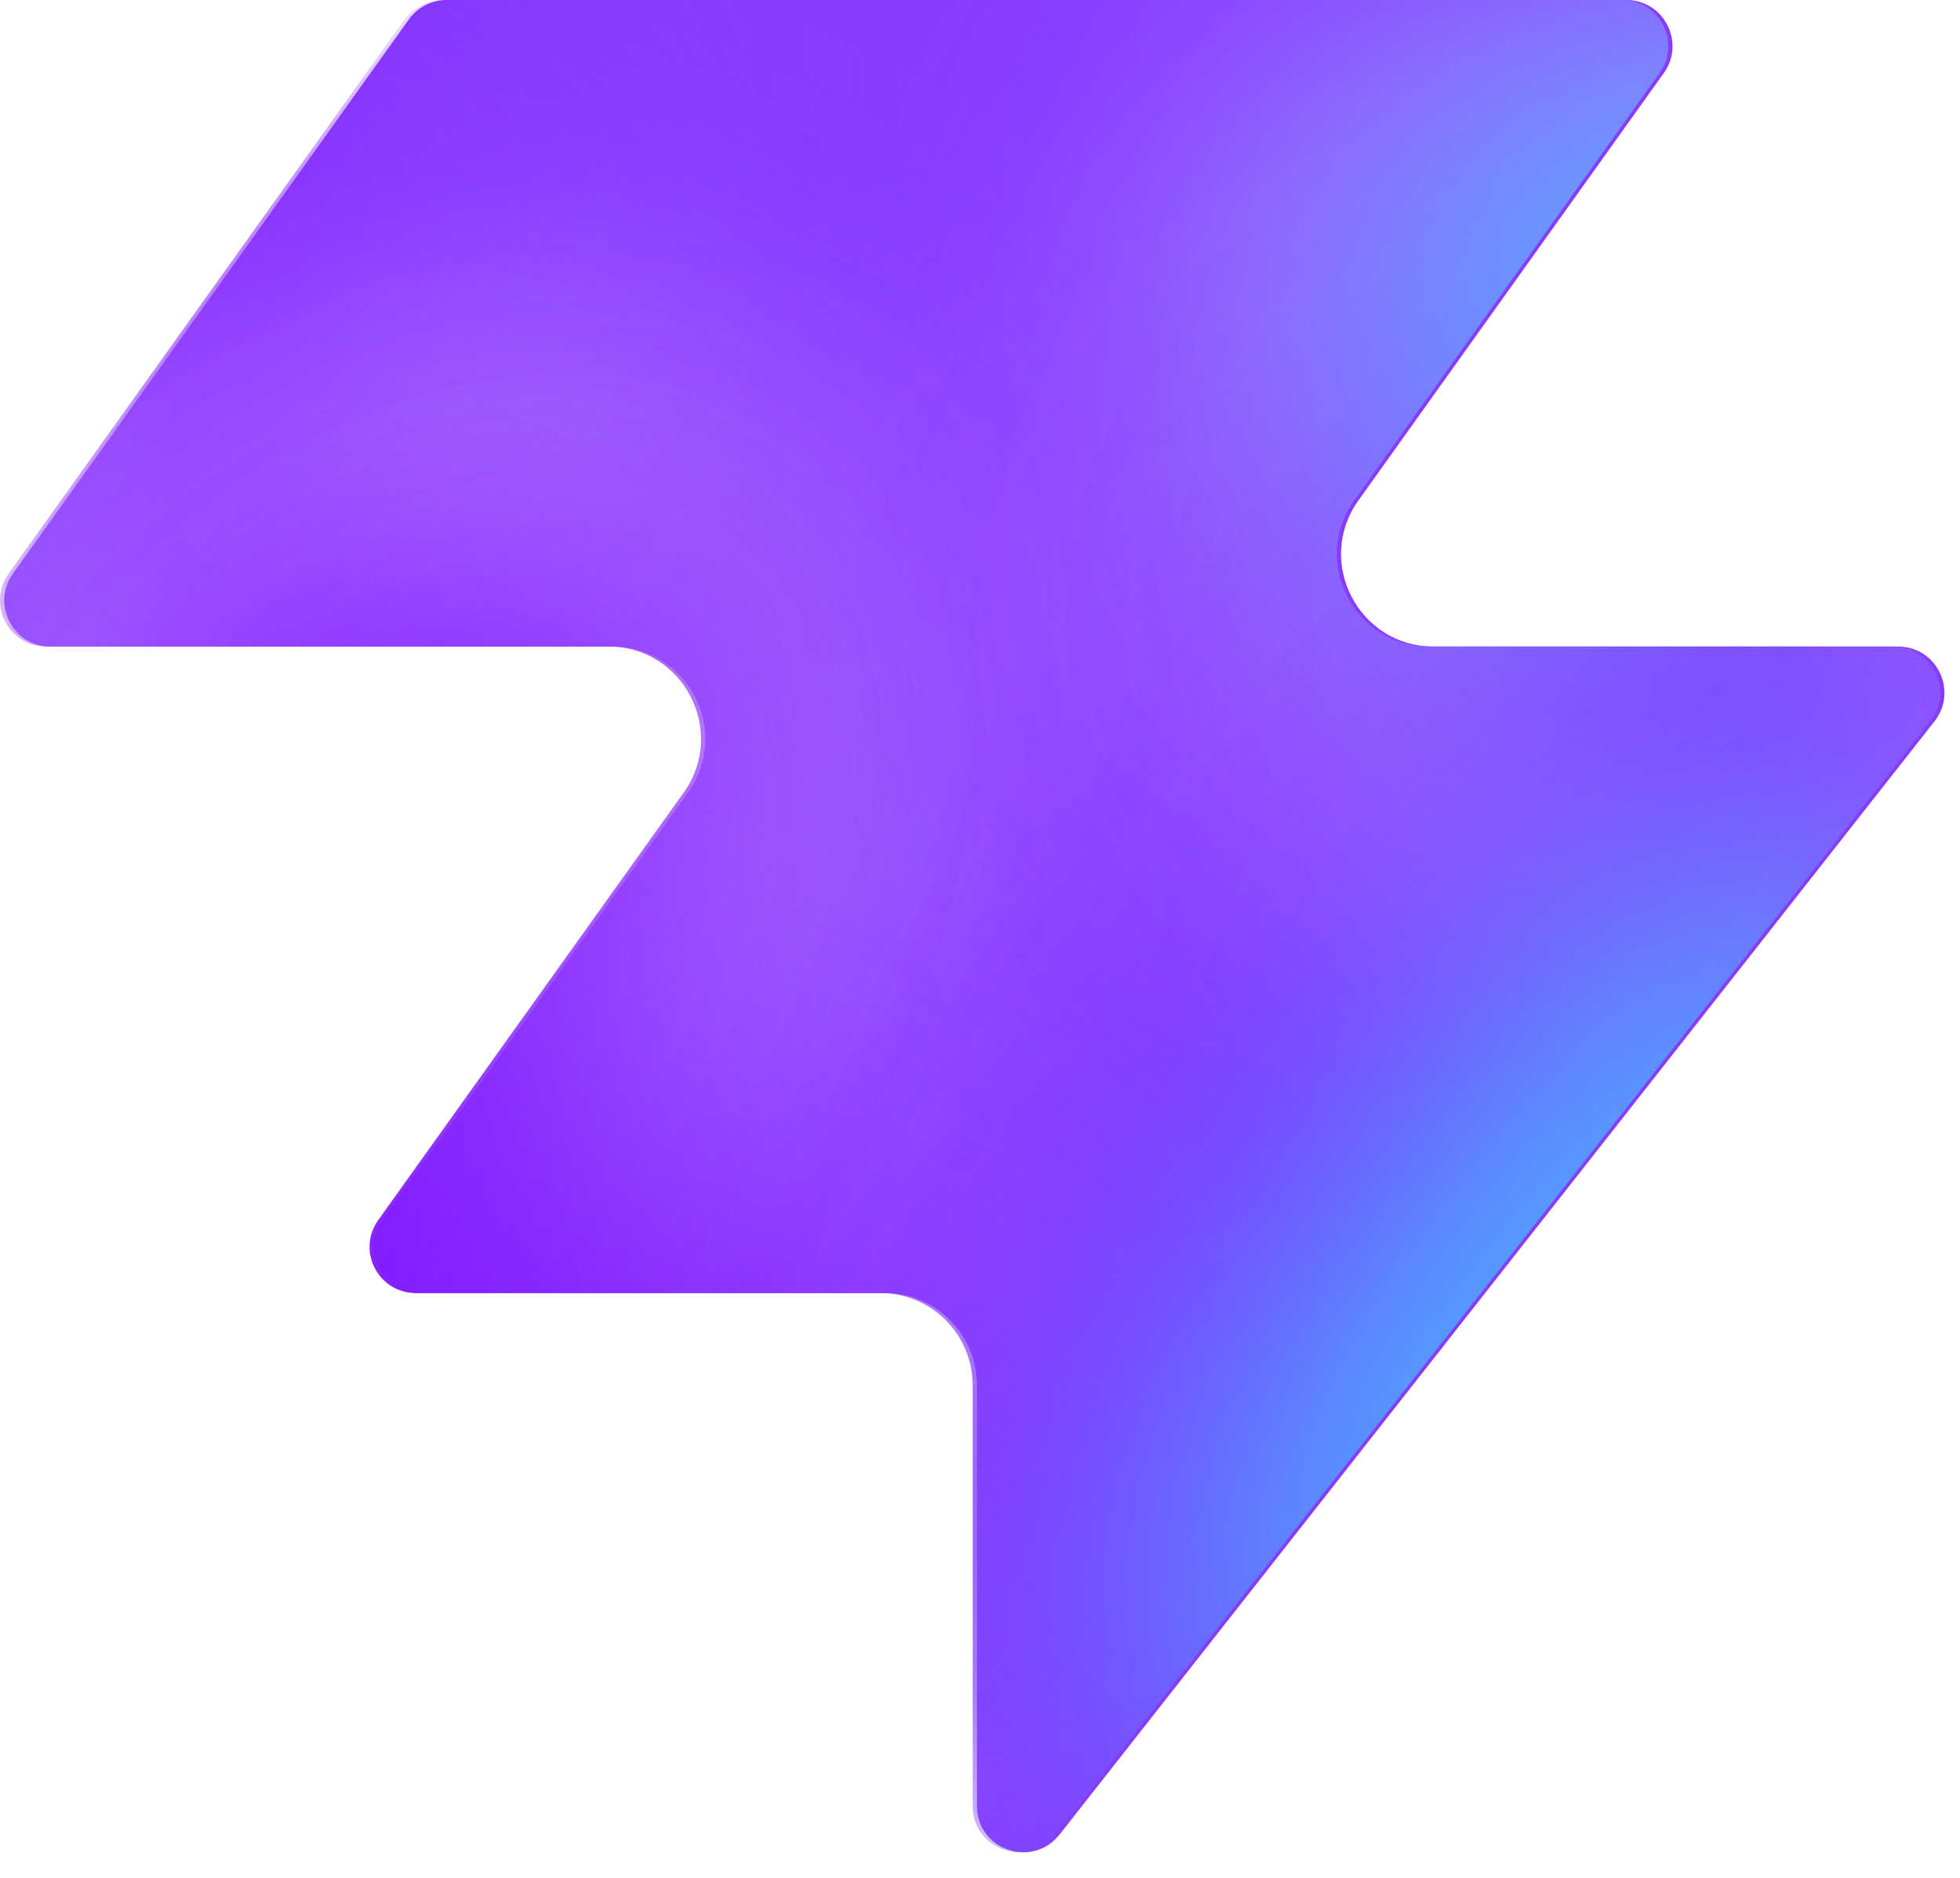
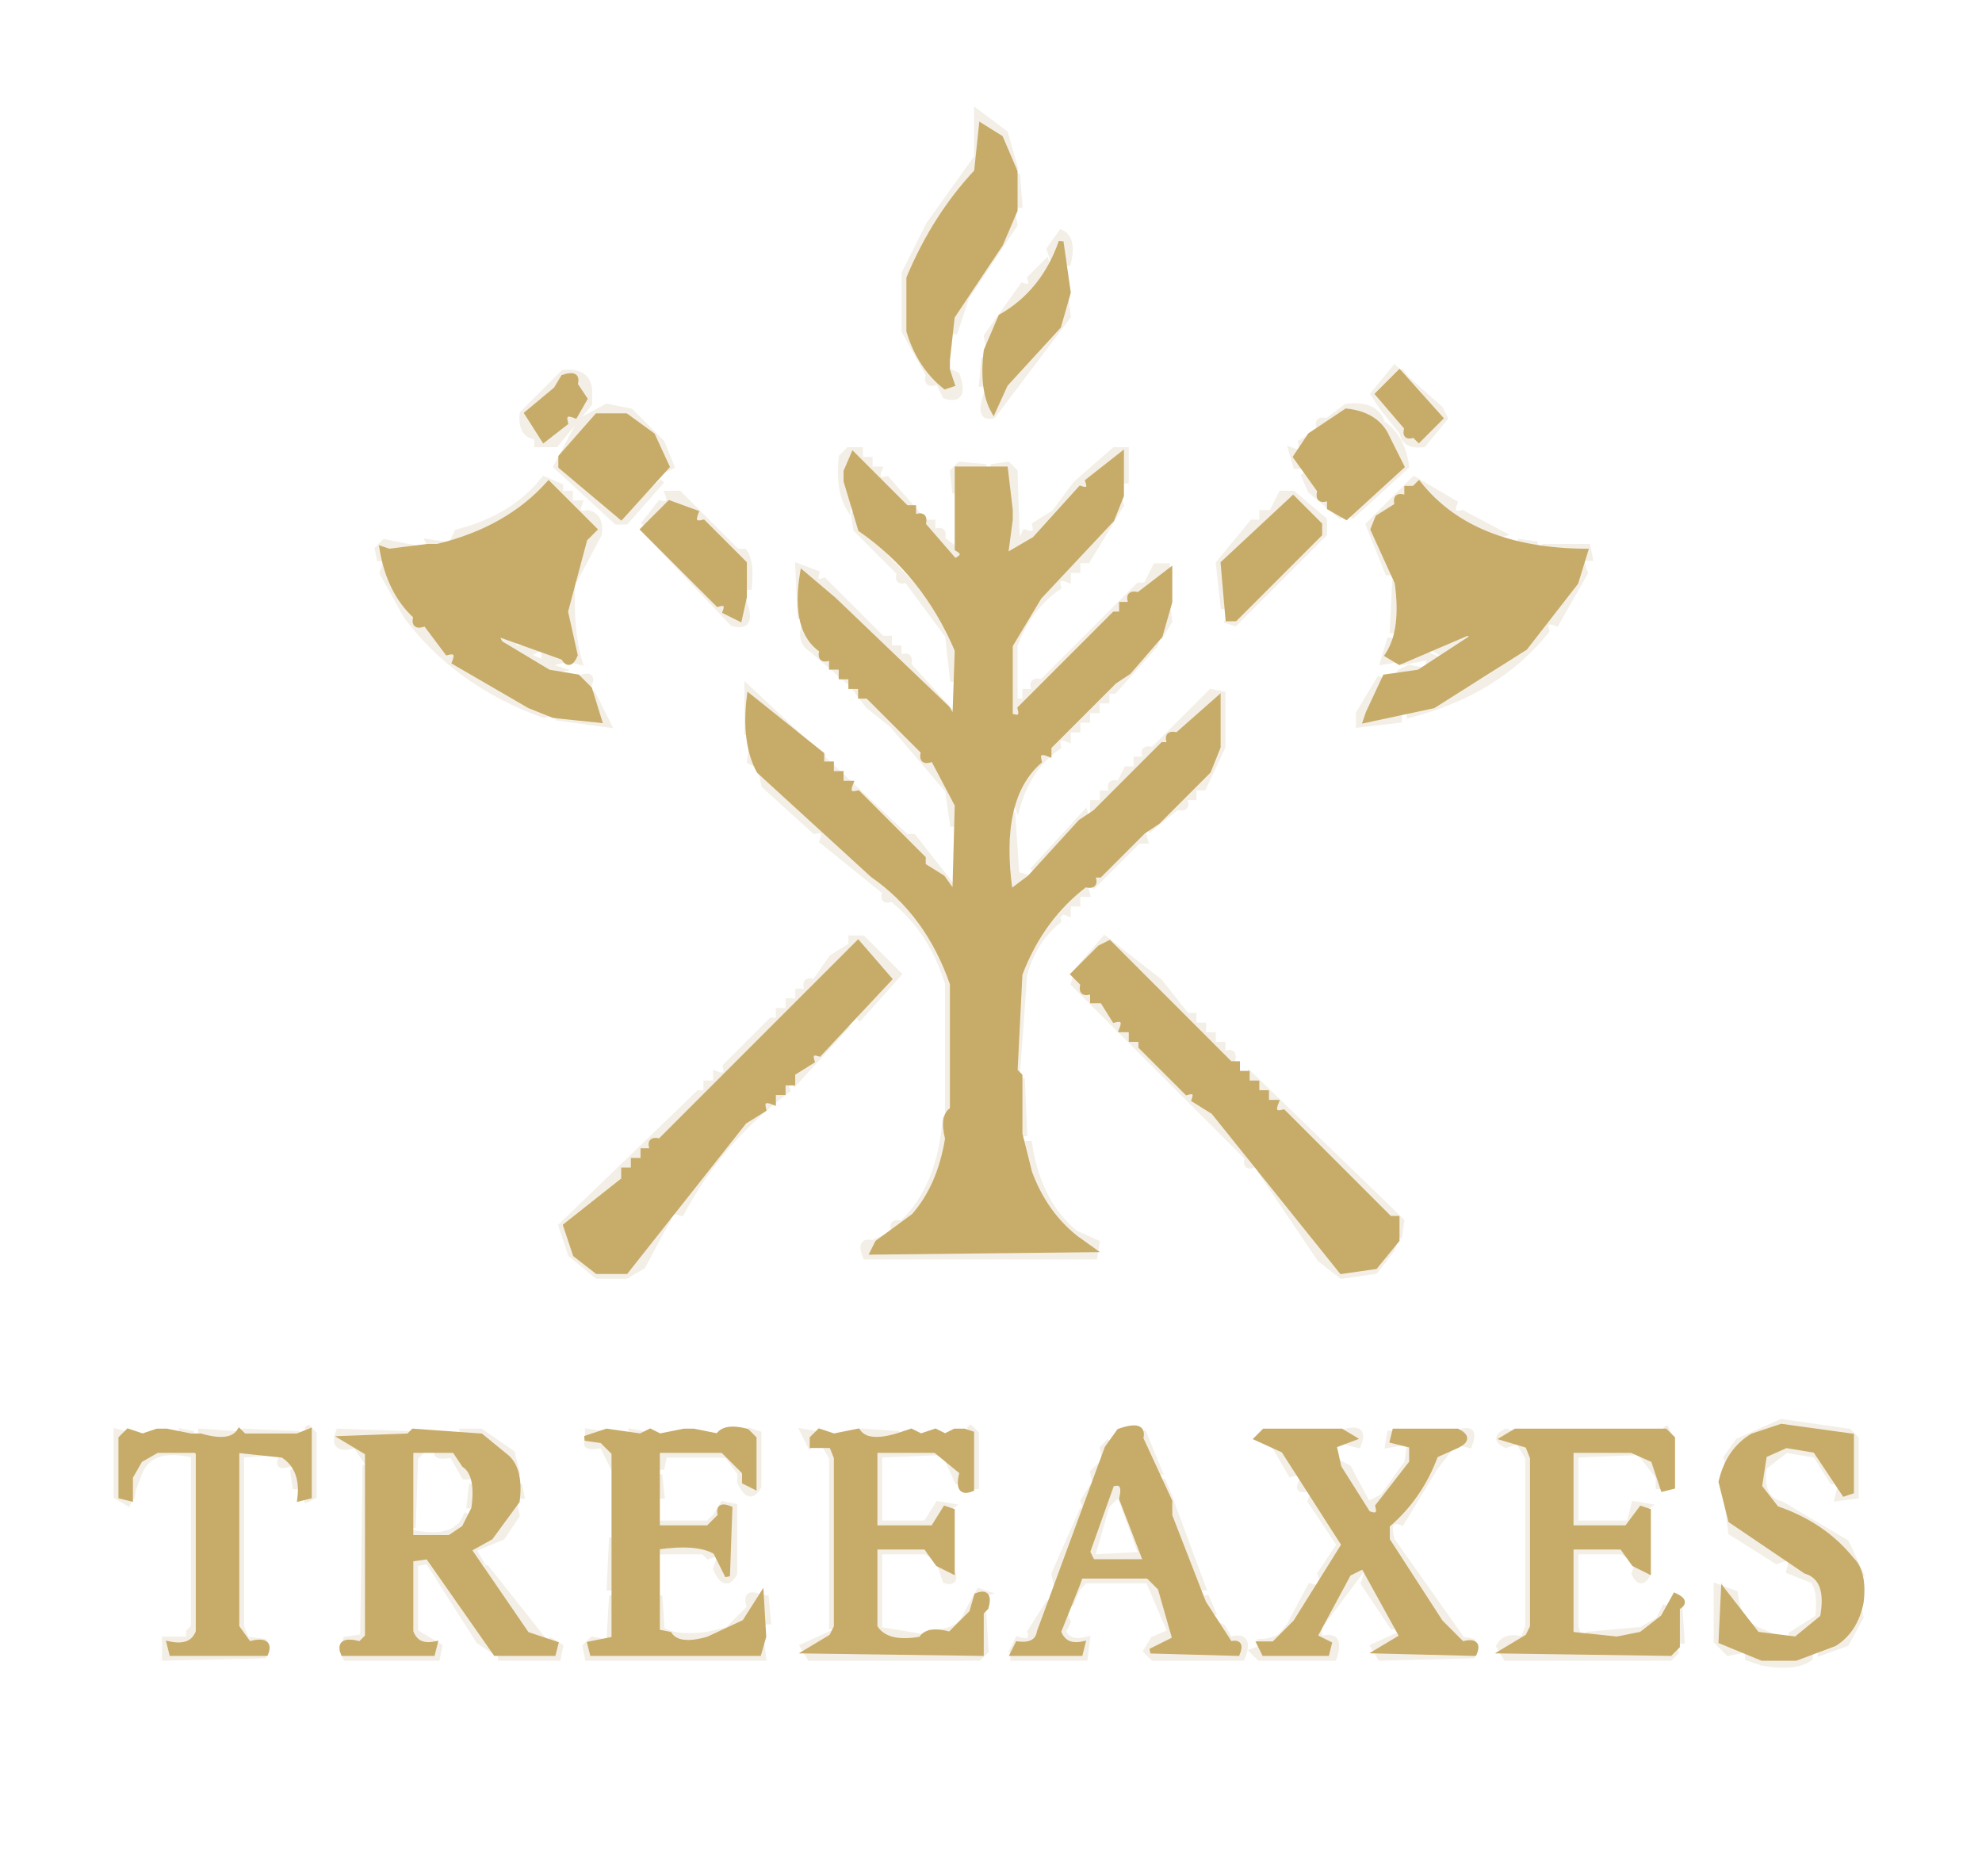
- <svg xmlns="http://www.w3.org/2000/svg" width="48" height="46" fill="none" viewBox="0 0 48 46">
-   <path fill="#863bff" d="M25.946 44.938c-.664.845-2.021.375-2.021-.698V33.937a2.26 2.26 0 0 0-2.262-2.262H10.287c-.92 0-1.456-1.04-.92-1.788l7.48-10.471c1.07-1.497 0-3.578-1.842-3.578H1.237c-.92 0-1.456-1.04-.92-1.788L10.013.474c.214-.297.556-.474.92-.474h28.894c.92 0 1.456 1.04.92 1.788l-7.48 10.471c-1.07 1.498 0 3.579 1.842 3.579h11.377c.943 0 1.473 1.088.89 1.83L25.947 44.94z" style="fill:#863bff;fill:color(display-p3 .525 .23 1);fill-opacity:1" />
-   <mask id="a" width="48" height="46" x="0" y="0" maskUnits="userSpaceOnUse" style="mask-type:alpha">
-     <path fill="#000" d="M25.842 44.938c-.664.844-2.021.375-2.021-.698V33.937a2.26 2.26 0 0 0-2.262-2.262H10.183c-.92 0-1.456-1.04-.92-1.788l7.48-10.471c1.07-1.498 0-3.579-1.842-3.579H1.133c-.92 0-1.456-1.04-.92-1.787L9.91.473c.214-.297.556-.474.92-.474h28.894c.92 0 1.456 1.04.92 1.788l-7.48 10.471c-1.07 1.498 0 3.578 1.842 3.578h11.377c.943 0 1.473 1.088.89 1.832L25.843 44.94z" style="fill:#000;fill-opacity:1" />
-   </mask>
-   <g mask="url(#a)">
-     <g filter="url(#b)">
-       <ellipse cx="5.508" cy="14.704" fill="#ede6ff" rx="5.508" ry="14.704" style="fill:#ede6ff;fill:color(display-p3 .927 .903 1);fill-opacity:1" transform="matrix(.00324 1 1 -.00324 -4.47 31.516)" />
-     </g>
-     <g filter="url(#c)">
-       <ellipse cx="10.399" cy="29.851" fill="#ede6ff" rx="10.399" ry="29.851" style="fill:#ede6ff;fill:color(display-p3 .927 .903 1);fill-opacity:1" transform="matrix(.00324 1 1 -.00324 -39.328 7.883)" />
-     </g>
-     <g filter="url(#d)">
-       <ellipse cx="5.508" cy="30.487" fill="#7e14ff" rx="5.508" ry="30.487" style="fill:#7e14ff;fill:color(display-p3 .492 .077 1);fill-opacity:1" transform="rotate(89.814 -25.913 -14.639)scale(1 -1)" />
-     </g>
-     <g filter="url(#e)">
-       <ellipse cx="5.508" cy="30.599" fill="#7e14ff" rx="5.508" ry="30.599" style="fill:#7e14ff;fill:color(display-p3 .492 .077 1);fill-opacity:1" transform="rotate(89.814 -32.644 -3.334)scale(1 -1)" />
-     </g>
-     <g filter="url(#f)">
-       <ellipse cx="5.508" cy="30.599" fill="#7e14ff" rx="5.508" ry="30.599" style="fill:#7e14ff;fill:color(display-p3 .492 .077 1);fill-opacity:1" transform="matrix(.00324 1 1 -.00324 -34.34 30.47)" />
-     </g>
-     <g filter="url(#g)">
-       <ellipse cx="14.072" cy="22.078" fill="#ede6ff" rx="14.072" ry="22.078" style="fill:#ede6ff;fill:color(display-p3 .927 .903 1);fill-opacity:1" transform="rotate(93.35 24.506 48.493)scale(-1 1)" />
-     </g>
-     <g filter="url(#h)">
-       <ellipse cx="3.47" cy="21.501" fill="#7e14ff" rx="3.47" ry="21.501" style="fill:#7e14ff;fill:color(display-p3 .492 .077 1);fill-opacity:1" transform="rotate(89.009 28.708 47.59)scale(-1 1)" />
-     </g>
-     <g filter="url(#i)">
-       <ellipse cx="3.47" cy="21.501" fill="#7e14ff" rx="3.47" ry="21.501" style="fill:#7e14ff;fill:color(display-p3 .492 .077 1);fill-opacity:1" transform="rotate(89.009 28.708 47.59)scale(-1 1)" />
-     </g>
-     <g filter="url(#j)">
-       <ellipse cx=".387" cy="8.972" fill="#7e14ff" rx="4.407" ry="29.108" style="fill:#7e14ff;fill:color(display-p3 .492 .077 1);fill-opacity:1" transform="rotate(39.51 .387 8.972)" />
-     </g>
-     <g filter="url(#k)">
-       <ellipse cx="47.523" cy="-6.092" fill="#7e14ff" rx="4.407" ry="29.108" style="fill:#7e14ff;fill:color(display-p3 .492 .077 1);fill-opacity:1" transform="rotate(37.892 47.523 -6.092)" />
-     </g>
-     <g filter="url(#l)">
-       <ellipse cx="41.412" cy="6.333" fill="#47bfff" rx="5.971" ry="9.665" style="fill:#47bfff;fill:color(display-p3 .28 .748 1);fill-opacity:1" transform="rotate(37.892 41.412 6.333)" />
-     </g>
-     <g filter="url(#m)">
-       <ellipse cx="-1.879" cy="38.332" fill="#7e14ff" rx="4.407" ry="29.108" style="fill:#7e14ff;fill:color(display-p3 .492 .077 1);fill-opacity:1" transform="rotate(37.892 -1.88 38.332)" />
-     </g>
-     <g filter="url(#n)">
-       <ellipse cx="-1.879" cy="38.332" fill="#7e14ff" rx="4.407" ry="29.108" style="fill:#7e14ff;fill:color(display-p3 .492 .077 1);fill-opacity:1" transform="rotate(37.892 -1.88 38.332)" />
-     </g>
-     <g filter="url(#o)">
-       <ellipse cx="35.651" cy="29.907" fill="#7e14ff" rx="4.407" ry="29.108" style="fill:#7e14ff;fill:color(display-p3 .492 .077 1);fill-opacity:1" transform="rotate(37.892 35.651 29.907)" />
-     </g>
-     <g filter="url(#p)">
-       <ellipse cx="38.418" cy="32.4" fill="#47bfff" rx="5.971" ry="15.297" style="fill:#47bfff;fill:color(display-p3 .28 .748 1);fill-opacity:1" transform="rotate(37.892 38.418 32.4)" />
-     </g>
-   </g>
-   <defs>
-     <filter id="b" width="60.045" height="41.654" x="-19.77" y="16.149" color-interpolation-filters="sRGB" filterUnits="userSpaceOnUse">
-       <feFlood flood-opacity="0" result="BackgroundImageFix" />
-       <feBlend in="SourceGraphic" in2="BackgroundImageFix" result="shape" />
-       <feGaussianBlur result="effect1_foregroundBlur_2002_17158" stdDeviation="7.659" />
-     </filter>
-     <filter id="c" width="90.34" height="51.437" x="-54.613" y="-7.533" color-interpolation-filters="sRGB" filterUnits="userSpaceOnUse">
-       <feFlood flood-opacity="0" result="BackgroundImageFix" />
-       <feBlend in="SourceGraphic" in2="BackgroundImageFix" result="shape" />
-       <feGaussianBlur result="effect1_foregroundBlur_2002_17158" stdDeviation="7.659" />
-     </filter>
-     <filter id="d" width="79.355" height="29.4" x="-49.64" y="2.03" color-interpolation-filters="sRGB" filterUnits="userSpaceOnUse">
-       <feFlood flood-opacity="0" result="BackgroundImageFix" />
-       <feBlend in="SourceGraphic" in2="BackgroundImageFix" result="shape" />
-       <feGaussianBlur result="effect1_foregroundBlur_2002_17158" stdDeviation="4.596" />
-     </filter>
-     <filter id="e" width="79.579" height="29.4" x="-45.045" y="20.029" color-interpolation-filters="sRGB" filterUnits="userSpaceOnUse">
-       <feFlood flood-opacity="0" result="BackgroundImageFix" />
-       <feBlend in="SourceGraphic" in2="BackgroundImageFix" result="shape" />
-       <feGaussianBlur result="effect1_foregroundBlur_2002_17158" stdDeviation="4.596" />
-     </filter>
-     <filter id="f" width="79.579" height="29.4" x="-43.513" y="21.178" color-interpolation-filters="sRGB" filterUnits="userSpaceOnUse">
-       <feFlood flood-opacity="0" result="BackgroundImageFix" />
-       <feBlend in="SourceGraphic" in2="BackgroundImageFix" result="shape" />
-       <feGaussianBlur result="effect1_foregroundBlur_2002_17158" stdDeviation="4.596" />
-     </filter>
-     <filter id="g" width="74.749" height="58.852" x="15.756" y="-17.901" color-interpolation-filters="sRGB" filterUnits="userSpaceOnUse">
-       <feFlood flood-opacity="0" result="BackgroundImageFix" />
-       <feBlend in="SourceGraphic" in2="BackgroundImageFix" result="shape" />
-       <feGaussianBlur result="effect1_foregroundBlur_2002_17158" stdDeviation="7.659" />
-     </filter>
-     <filter id="h" width="61.377" height="25.362" x="23.548" y="2.284" color-interpolation-filters="sRGB" filterUnits="userSpaceOnUse">
-       <feFlood flood-opacity="0" result="BackgroundImageFix" />
-       <feBlend in="SourceGraphic" in2="BackgroundImageFix" result="shape" />
-       <feGaussianBlur result="effect1_foregroundBlur_2002_17158" stdDeviation="4.596" />
-     </filter>
-     <filter id="i" width="61.377" height="25.362" x="23.548" y="2.284" color-interpolation-filters="sRGB" filterUnits="userSpaceOnUse">
-       <feFlood flood-opacity="0" result="BackgroundImageFix" />
-       <feBlend in="SourceGraphic" in2="BackgroundImageFix" result="shape" />
-       <feGaussianBlur result="effect1_foregroundBlur_2002_17158" stdDeviation="4.596" />
-     </filter>
-     <filter id="j" width="56.045" height="63.649" x="-27.636" y="-22.853" color-interpolation-filters="sRGB" filterUnits="userSpaceOnUse">
-       <feFlood flood-opacity="0" result="BackgroundImageFix" />
-       <feBlend in="SourceGraphic" in2="BackgroundImageFix" result="shape" />
-       <feGaussianBlur result="effect1_foregroundBlur_2002_17158" stdDeviation="4.596" />
-     </filter>
-     <filter id="k" width="54.814" height="64.646" x="20.116" y="-38.415" color-interpolation-filters="sRGB" filterUnits="userSpaceOnUse">
-       <feFlood flood-opacity="0" result="BackgroundImageFix" />
-       <feBlend in="SourceGraphic" in2="BackgroundImageFix" result="shape" />
-       <feGaussianBlur result="effect1_foregroundBlur_2002_17158" stdDeviation="4.596" />
-     </filter>
-     <filter id="l" width="33.541" height="35.313" x="24.641" y="-11.323" color-interpolation-filters="sRGB" filterUnits="userSpaceOnUse">
-       <feFlood flood-opacity="0" result="BackgroundImageFix" />
-       <feBlend in="SourceGraphic" in2="BackgroundImageFix" result="shape" />
-       <feGaussianBlur result="effect1_foregroundBlur_2002_17158" stdDeviation="4.596" />
-     </filter>
-     <filter id="m" width="54.814" height="64.646" x="-29.286" y="6.009" color-interpolation-filters="sRGB" filterUnits="userSpaceOnUse">
-       <feFlood flood-opacity="0" result="BackgroundImageFix" />
-       <feBlend in="SourceGraphic" in2="BackgroundImageFix" result="shape" />
-       <feGaussianBlur result="effect1_foregroundBlur_2002_17158" stdDeviation="4.596" />
-     </filter>
-     <filter id="n" width="54.814" height="64.646" x="-29.286" y="6.009" color-interpolation-filters="sRGB" filterUnits="userSpaceOnUse">
-       <feFlood flood-opacity="0" result="BackgroundImageFix" />
-       <feBlend in="SourceGraphic" in2="BackgroundImageFix" result="shape" />
-       <feGaussianBlur result="effect1_foregroundBlur_2002_17158" stdDeviation="4.596" />
-     </filter>
-     <filter id="o" width="54.814" height="64.646" x="8.244" y="-2.416" color-interpolation-filters="sRGB" filterUnits="userSpaceOnUse">
-       <feFlood flood-opacity="0" result="BackgroundImageFix" />
-       <feBlend in="SourceGraphic" in2="BackgroundImageFix" result="shape" />
-       <feGaussianBlur result="effect1_foregroundBlur_2002_17158" stdDeviation="4.596" />
-     </filter>
-     <filter id="p" width="39.409" height="43.623" x="18.713" y="10.588" color-interpolation-filters="sRGB" filterUnits="userSpaceOnUse">
-       <feFlood flood-opacity="0" result="BackgroundImageFix" />
-       <feBlend in="SourceGraphic" in2="BackgroundImageFix" result="shape" />
-       <feGaussianBlur result="effect1_foregroundBlur_2002_17158" stdDeviation="4.596" />
-     </filter>
-   </defs>
+ <svg xmlns="http://www.w3.org/2000/svg" width="410" height="388">
+   <path fill="#d3c5a4" stroke="#d3c5a4" d="m202 23 6 4.5 2 7h-1q-.6-5.9-4.5-8.5-3-.5-1.5 6.5l-14 22q-2.4 5.1-1 14 2.2 7.3 7.5 11.5l1.5-.5-1-3 2 1q2.1 5.8-2.5 4.5l-1.5-3q-2.7 1.1-2-1.5l-5-9v-12l5-10 10-14zm8.5 13 .5 6.5h-1z" opacity=".271" />
+   <path fill="#d3c5a4" stroke="#d3c5a4" d="m209.5 44 .5 2.5-10 15-2.5 7.5-.5-3.5 10-15zm10 4q2.8 1.3 1.5 6.5h-1l-.5-4.5-2 3-.5-1.5zm-3 6 .5 1.5-10 10-2.5 6.5-.5-2.5 7.5-10.5q2.3.8 1.5-1.5zm4 7 .5 4.5L205.5 86q-3.4.9-1.5-4.5h1l.5 3.5 2.5-5.5 11-12zm-17 13 .5 5.5h-1zm85 2 9.5 8.5 1 2-4.5 5.5q-4 .5-4.5-2.5l-4-5-2-3zm1.5 1-5 5 6 7q-1 2 2 1l1 1 4-4zm-173.5 0q5-.5 5.5 3.5v3l-7 8.5h-4v-1.5q-3.5-.5-3-5zm.5 1-2 3-6 5 4 5 4-3q-1-3 2-2l2-3-2-3q1-3-2-2Zm8.5 6 5 1 6.5 6.5 2 5-2 1 1-2-3-5.5-5.5-4h-6l-7.5 8.5v2l12.5 10.5 8.5-7.5-7.5 8.5h-2L115 96.5l5-9.5z" opacity=".271" />
+   <path fill="#d3c5a4" stroke="#d3c5a4" d="M278.5 84q6.2-.7 7.5 3.5 4.2 2.8 5 9L279.5 107l7-8 3.5-2.5v-2l-7.5-8.5-4-1-7.5 5-3 4.5 1 2h-1l-1-3.5q2.7 1.1 2-1.5l4-2.5q-1.1-2.7 1.5-2zm-103 9h2.5v2h2v2h2q-1.1 2.7 1.5 2l7 8-3-2L176 94.5l-1 3 1 3-.5 4.5q-2.2-3.7-1.5-10.5zm55 0h2.5v6.5h-1q1.3-6.1-1.5-5.5l-5.5 7h-1.5l-9.5 9.5-2.5 3.5-3.5 1 1-7.5v-2l-1-8.5-3-.5 3.5-.5 1.5 1.5.5 15.5 1.5-3q2.7 1.1 2-1.5l4-2.5 4.5-6zm-32 3 5.5.5-6 .5-.5 5-.5-4.5zm71 2 3.5 5h2q-1.1 2.7 1.5 2l1 2-6.5-5.5zm-157 1 3.5 1.5v1.5h2v2h2q-1.1 2.7 1.5 2 3 .5 2.5 4.5l-4.5 8.5-.5-2.5 4-7-9.5-9.5-1 1q-7.2 7.8-19 11l1-2q11.6-2.9 18-11Zm180 0 8.5 5q-1.1 2.7 1.5 2l8.5 4.5-1.5.5q-9.8-3.7-16-11l-2.5 1v2q-2.7-1.1-2 1.5l-4 2.5-1 3.5 4 8h-1l-4-10zM138 102h2.5l12 12h1.5q1.6 2.1 1 7.5h-1v-5l-8.5-8.5-3-2-4-2-5.5 4.5 3.5-4.5q2.6.7 1.5-2Zm127 0h2.5l6.5 5.5v3L255.5 129l-1.5-.5 19-18v-2l-5.5-5.5-14.5 13.5 1 9h-1l-1-9 7-8.5h2v-2h2zm-33.5 1 .5 1.5-7 11.5h-2v2h-2v2q-2.7-1.1-2 1.5-6.2 4.3-9 12V145h2v-2h2q-1.1-2.7 1.5-2l20-20h1.5l2-4h2.5v1l-7.5 5v2h-2q1.1 2.7-1.5 2L211 146.5v1.5l-2-.5v-14q6.9-14.1 19-23zm-55 3 1.5 3.5 17 18q3.9 4.1 3 13h-1l-1-9-8.5-11.5q-2.2.8-1.5-1.5l-9-9zm15 2h1.5v2q2.7-1.1 2 1.5l4 3-2 1zm-58 2 15 15h1.5l1.5 3q3 .9 1.5-3.5h1q2.1 5.8-2.5 4.5zm-54 2 7.5 1.5-6.5.5-1.5-.5-.5 2.5-.5-2.5zm9 0 3.5.5-2.5 1.5zm226 0 3.5.5-3.5.5zm5 1h9l.5 2.5h-1l-.5-1.5h-8zm-240 4 6.5 12q2.7-1.1 2 1.5l6 4.5q-1.1 2.7 1.5 2 7.1 7.4 18.5 10.5l-1.5.5q-18-6.5-28.5-20.5l-5-9zm85.5 0 4 1.5q-.7 2.3 1.5 1.5l12 12h1.5v2h2v2q2.7-1.1 2 1.5l10 11-2-1-22.5-23.5-7-6-1 10zm162.5 0 .5 1.5-6 10.5q-2.7-1.1-2 1.5-10.2 12.8-28.5 17.5v-1q17.4-4.6 27.5-16.5zm-209 3q-.5 10.5 1.5 17l-2-.5 1-3-2-9zm170 0 .5 10.5h-1zm-47 5 .5 3.5-1.5 2.5-.5-2.5zm-143 3 7.5 4 .5 2h2l2.5.5-2 1 3.5 1.5v-2l4.5 1.5-4 1 3 1-2.5.5-14-9zm68 1 3.5 7h2v2h2q-1.1 2.7 1.5 2v1l-7.5-6.5q-3-1.8-1.5-5.5Zm140 0 1.5.5-8.5 6.5-2.5-1.5zm-67 3-.5 1.5-8.5 9.5H229v2h-2v2h-2v2h-2v2h-2v2q-2.7-1.1-2 1.5-6.2 4.3-8.5 12.5l-.5-1.5 5-9.5q2.7 1.1 2-1.5l13.5-13.5h1.5q-1.1-2.7 1.5-2zm48 0 .5 2.5-.5 1.5 1.5.5-3 .5zm7 3 3.5 1.5-2.5 1.5v-2l-5 1v-1zm-3 3 2.5.5-4.5 1.5v-1zm-171 2q2.3-.7 1.5 1.5zm165 0-.5 1.5-3 7 3.5.5 4-1v1l-8.5 1v-2.5zm-131 2 33 31h1.5l9 11.5-3-2-2.5-3.5q-2.2.8-1.5-1.5L177.5 164H176v-2h-2v-2h-2v-2h-2q1.1-2.7-1.5-2l-12-12H155l-.5 8zm22 0 3 2 11.5 11.5v1.5q2.7-1.1 2 1.5 5.2 3.3 5 12h-1l-1-7-11.5-13.5-5-4zm-54 1 3.5 7-11-1.5 3.5-.5 5.5 1zm128 0 2.5.5v11l-4 8.5h-2v2h-2q1.1 2.7-1.5 2l-5.5 4.5q-.7-2.2 1.5-1.5l10.5-10.5 2-5v-10l-8.5 7.5-3 2-14.5 13.5V166h2v-2h2q-1.1-2.7 1.5-2l1.5-3h2v-2h2q-1.1-2.7 1.5-2zm-95 11 1.5 4.5-2-1zm2 6 33.5 31.5 6 12v26h-1v-26q-3.4-11.1-11.5-17.5-2.2.8-1.5-1.5L170 174q1.1-2.7-1.5-2l-10.5-9.5zm52 8 1 15 .5-2 2 .5-4 3zm15 0 .5 2h-1.5l-10 10zm12 4 .5 2h-1.5l-9 9-.5-2h1.5zm-12 11 .5 2h-2v2h-2v2q-2.7-1.1-2 1.5-5 4-7 11l-1.5 20.5-.5-14.5 3-11z" opacity=".271" />
+   <path fill="#d3c5a4" stroke="#d3c5a4" d="M176 194h2.5l7.5 7.5-8.5 9.5 5.5-6.5 1-3-6.5-6.5-41 41H135v2h-2v2h-2v2h-2q1.1 2.7-1.5 2l-10.5 9.5 3.5 7.5q2.3 3.2 9 2l9-11-1.5 2.5-4 7.5-3.5 2h-6l-5.5-4.5-2-6 28.5-27.5h1.5v-2h2v-2q2.7 1.1 2-1.5l9.5-9.5h1.5v-2h2v-2h2v-2h2q-1.1-2.7 1.5-2l3.5-5 4-2.5zm52.5 0 11.5 9 5.5 7h1.5v2h2v2h2v2h2v2q2.7-1.1 2 1.5L229.5 195l-1 1-6 5zm-6 8 1.5 3h2v2q2.7-1.1 2 1.5l4 2.5v2h2v2q2.7-1.1 2 1.5l9.5 9.5h1.5l2.5 4q2.3-.7 1.5 1.5l8.5 9.5q-2.2.8-1.5-1.5l-36-36z" opacity=".271" />
+   <path fill="#d3c5a4" stroke="#d3c5a4" d="m175.5 212-11 12-.5-2 4-2.5q-.7-2.2 1.5-1.5zm83 10 31.5 30.5-.5 3.5-.5-4h-1.5l-22-22H264v-2h-2v-2l-4-2zm-47 1 .5 11.5h-1zm-49 1 .5 1.5Q149 236 141 251l-2-.5 15-18.5 4-2.5zm33 7 .5 4.5q-2.2 13.8-11.5 20.5l-4.5 2.5 45.5.5-2-3-5.5-4.5q-5.2-5.2-6-15h1q1.8 12.2 9.5 18.5l4.5 2-.5 3H179q-1.5-3.7 1.5-3l4.5-2q-1.1-2.7 1.5-2 8-7.5 9-22Zm65 11 17 21q7.6 1.1 9.5-3.5l1.5-2.5-.5 1.5-3.5 4.5-7 1-4.5-3.5zm108 52 14 2 1.5 1.5v12l-4 .5.5-2 2.5 1v-12h-4.5q-3.3-2.7-10-2-7.4 1.1-10.5 6.5l-.5 1.5-.5-1.5 2.5-3.5zm-305 1 1.5 1.5v13l-2 1 1-1v-13zm137 0 1.5 1.5v11h-1v-11zm144 0 1 2zM24 296l2 .5-1 1V310q3.7 1.4 2-4.5l2-3.5q3.3-3.5 12-2v37.5l-2.5 2.5q-4.8-1.3-3.5 2l20 .5-21 .5v-4h5v-1.5l1-1V301q-8.8-2-11 3.5l-2.5 6.5-2.5-1.5zm13.5 0 2.5.5-2.5.5zm4 0 7.5.5-7.5.5zm9 0 11.5.5-11.5.5zm19.5 0 15 .5-14 1 5 3-.5 1.5-2-3q-5.2 1.5-3.5-3Zm25.5 0h4l6.5 4.5 1 4h-1l-4.5-6.5-6-1zm26 0 3.5.5-3.5.5zm9 0 2.5.5-2.5.5zm25 0 1.5.5v11q-2 3.5-4-1 .5-5-3.5-5.5h-12l-.5 2.5h-1l.5-3.5h13l6 8 .5-10.5zm10.5 0 3 .5-1.5 2.5zm12.5 0 7.5.5-7.5.5zm58 0 3.5 8.5h-1zm42 0q4.2-1.1 2.5 3l-2-.5.5-1.5zm9 0 .5 2 2 .5-3 .5zm15 0q3-.8 1.5 3l-2-.5zm9 0 1.5.5-2 1 2 1-1.5.5q-3-1.5 0-3Zm-190 2q4.8-.7 5.5 2.5l-.5 2.5-2-4q-4 .8-3-1Zm108 0-.5 1.5-.5 2.5-.5-2.5zm-59 1q2.3-.7 1.5 1.5l1 1v35h-1v-35zm93 0 3.5 2.5 2 3-2 .5zm28 0 .5 3.5-7 10.5q-2.7 1.1-2-1.5l-6-9 2 1 4 7.5 3-1.5 5-7zm9 0-3.5 4.5-7 11.5q-3.3-1.3-2 3.5l14.5 20.5 2.5.5-2.5.5-10.5-13.5-5-8v-3q6.8-5.8 10-14.5zm14 0q2.3-.7 1.5 1.5l1 1v35l-2.5 3.5-3.5 1.5 34.5.5 1.5-.5-1.5 1.5h-34l-1.5-2.5q1.2-2.5 5-1.5l1-2.5v-35z" opacity=".271" />
+   <path fill="#d3c5a4" stroke="#d3c5a4" d="M369.5 299q7.9-.9 9.5 4.5l1 3h-1l-3.5-5.5-6-1-4.5 3.5q-1 6.5 3.5 7.5l13.5 8 3 6.5h-1l-5.5-7.5-13.5-8.5-1-6 1-2.5zM49 300l8 .5-7 .5v35.5l1 2.5 4 .5-3.5.5-2.5-3.5zm36 0 2 .5-1 1-.5 14.5zm5.5 0q4.8-.7 5.5 2.5l1 3h-1l-2.5-4.5q-4 .7-3-1Zm90.5 0 13 .5-12 .5v14h9.5l2.5-4 3 .5-4 3-.5 1.5H181zm144 0 13 .5-12 .5v14h11l1-4 3 .5-3 2-1.5 2.5H325z" opacity=".271" />
+   <path fill="#d3c5a4" stroke="#d3c5a4" d="m58.5 301 1 2q-2.8.7-1-2Zm137 0q4 .5 3.5 5.5h-1zm144 0 2.5 1 2 5.5h-1v-2zm-264 2 .5 35.5q-.7 2.3-4.5 1.5v-1l3.5-.5zm152 0 .5 1.5-1.5 2.5-.5-2.5zm-167 1 1.5 3.5h-1zm76 1 .5 4.5h-1zm104 1 1.5 3.5h-1zm29 0 1 2q-2.8.7-1-2Zm-172 1 .5 4.5h-1zm10 0 .5 2.5h-1zm122.5 0q2.7-1.1 2 1.5l-3 3-3 10.5 10-.5-4-11h1l4 12.5h-11.5l-.5-2.5zm-4.5 1 .5 1.5-1.5 2.5-.5-1.5zm46 1 5.5 7.5 1 4-4.5 6.5-.5-1.5 4-6-6-9zm-165 2 .5 2.5-3 4.5-6 2.5 1.5 2.5q-4.5-2-1-4l7.5-5.5zm43 0 2.5.5v14q-2 3.5-4-1l.5-1.5 2 3 .5-14q-2.7-1.1-2 1.5l-2.5 2.5h-10v-1h10l1.5-1.5zm93 0 6.5 17.5h-1l-6-15zm-146 2-.5 1.5q.8 2.3-1.5 1.5-1.7 3.8-9 2v-1q9.3 1.8 11-4Zm127 0 .5 1.5-5.5 13.5-.5-2.5zm134 0 4 5 7.5 4.5-1.5.5-9.5-6zm-231 5 .5 10.5h-1z" opacity=".271" />
+   <path fill="#d3c5a4" stroke="#d3c5a4" d="M136.5 320q8.2-1.7 11.5 1.5l-1.5.5-1-1h-9zm44.5 0h10.5l2.5 2.5-2.5-1.5H182v16l9 1.5-6.5.5-3.5-2.5zm144 0h10.5l2.5 2.5-2.5-1.5H326v15.5l.5 1.5-1.5-.5zm-240 2q5.6-1 7 3.5l10 16-3-2L88.5 323l-2.5.5v14l5 3-.5 2.5h-19l-1-2 1 1H90q1.3-3-2.5-2l-2.5-2.5zm285.5 1 6.5 5.5q1.5 8-3.5 9.5l-3 1v-1l5.5-3.5q.6-5.4-1-7.5l-5-2zm-270 1 11.5 14.5-1.5-.5q-2.2.8-1.5-1.5l-8-10zm94 0 2.5 1q1.1 2.7-1.5 2zm86 0 1.5.5-9 12v2.5q4.9-1.6 3 4h-15.5l-1.5-1.5 1.5-.5 1 1H275q1.1-2.7-1.5-2l-1.5-3.5zm58 0 2.5 1.5q-1.5 3-3 0zM223 326h14.5l2.5 2.5 3 10.5-5 2.5 18 .5q1.1-2.7-1.5-2l-3.5-4.5 2 1 1.5 2.5q4.6-1.2 2.5 4h-18.5l-1.5-1.5 1.5-2.5 3.5-1.5-4.5-10.5h-13l-1.5 1.5-1.5 3.5.5-1.5zm59.5 0 6.5 10.5h-1l-6-9z" opacity=".271" />
+   <path fill="#d3c5a4" stroke="#d3c5a4" d="m271 328 2 .5-9.5 11.5-3.5-.5q5.6.1 7-4zm84 0 4 1.5q.5 5.6 4.5 7.5l3.5 1.5-1.5.5-6.5-5.5-2.5-4.5-.5 10.5 4 2-2.5.5-2.5-2.5zm-152.5 1 1.5.5-2 .5q-.6 5.4-5.5 8l-4.5-.5q6.4.4 8-4zm-76 1 .5 8.5h-1zm10 0 .5 7q2.7 1.9 9.5 1l4-1 4.5-4.5q-1.1-3.3 1.5-2.5l-.5 1.5-3.5 5.5q-4.6 2.9-13 2l-3.5-1zm22 0 .5 5.5h-1zm91 0 1.5 3.5h-1zm-33 2 .5 1.5-4.5 6.5-3 1 1-2q3.3 1.1 2.5-1.5zm128 0-.5 1.5-2.5 3.5-7 2h-6v-1l11-1 3.5-2zm3 0 .5 7.5h-1zm37 0 .5 2.5-3 5.5-5.5 2v-1l6.5-4.5z" opacity=".271" />
+   <path fill="#d3c5a4" stroke="#d3c5a4" d="m203.5 333 .5 8.5-1.5 1.5h-35l-1.5-2.5 5.5-2.5-1 2-3.5 1.5 36 .5zm17 1 .5 1.5-1 2q1.2 2.5 5 1.5l-.5 4h-15v-1h14l.5-2q-3.8.8-5-2.5zm69 4-1 2-3.5 1.5 20 1-19.5.5-1.5-2.5zm-176 1 2.5 1.5-.5 2.5h-12v-1h11l.5-2zm9 0 2.5.5-3 .5.5 2H157l.5-3 .5 4h-36.5l-.5-2.5zm239 3 10 1 3-1v1q-3.2 2.3-10 1l-3-1z" opacity=".271" />
+   <path fill="#c6a965" stroke="#c6a965" d="m203 26 4 2.5 3 7v8l-3 7-10 15-1 9v2l1 3-1.5.5q-5.3-4.2-7.5-11.5v-11q5.3-12.7 14-22zm16.5 24 1.5 10.5-2 7-11 12-2.5 5.5q-2.5-4.5-1.5-12.5l3-7q8.9-5.1 12.5-15.5Zm70 27 8.5 9.5-4.5 4.5-1-1q-2.2.8-1.5-1.5l-6-7zm-173 1q3.3-1.1 2.5 1.5l2 3-2 3.5q-2.7-1.1-2 1.5l-4.5 3.5-3.5-5.5 6-5zm162 7q6.4.7 8.5 5.5l3 6-11.5 10.5-3.5-2v-2q-2.7 1.1-2-1.5l-5-7 3-4.5zm-155 1h6l5.5 4 3 6.5-9.5 10.5L116 96.5v-2zm53 8 11 11h1.5v2q2.7-1.1 2 1.5l6.5 7.5q2.8-1.2.5-2.5V97h10l1 8.5v2l-1 7.5 6-3.5 9.5-10.5q2.3.8 1.5-1.5l7-5.5v8.5l-2 5-15 16-6 10V148q2.7 1.1 2-1.5l19.5-19.5h1.5v-2h2q-1.1-2.7 1.5-2l6.5-5v6.5l-2 7-6.5 7.5-3 2-13.5 13.5v1.5q-2.7-1.1-2 1.5-8.8 7.7-6 27l4-3 10.5-11.5 3-2 14-14h1.5q-1.1-2.7 1.5-2l8.5-7.5v10l-2 5-10.5 10.5-3 2-9 9H226q1.1 2.7-1.5 2-9.1 6.9-13.5 18.5l-1 20 1 1v12l2 8q3.1 8.4 9.5 13.5l3.5 2.5-45.5.5 1-2 7.5-5.5q5.4-6.1 7-16-1.2-4.8 1-6v-26q-5-14.5-16.5-22.5L157 159.5q-3.2-5.9-2-15.5l15 12v2h2v2h2v2h2q-1.1 2.7 1.5 2l13.5 13.5v1.5l4 2.5 2.5 3.5.5-18.5-5-9.5q-2.7 1.1-2-1.5L179.5 144H178v-2h-2v-2h-2v-2h-2v-2q-2.7 1.1-2-1.5-6-4-4-16l6.5 5.5 23.5 22.5 1.5 2.5.5-14.5q-6.7-15.8-20-25l-3-10v-2zm-63 6 9.5 9.5-2 2-4 15 2 9q-1.2 2.8-2.5.5l-14-5 1 2 10 6 6 1 2.5 2.5 2 6.5-9.5-1-5-2-15.5-9q1.1-2.7-1.5-2l-4.5-6q-2.7 1.1-2-1.5-5.5-5-7-14l1.5.5 8-1h2q14.5-3.5 23-13Zm180 0q10.9 13.8 34.5 14l-2 6.5-10.5 13.5-19 12-14 3 .5-1.5 3.5-7.5 7-1 11.5-7.5-1.5-.5-14 6-2.5-1.5q3.4-5.1 2-15l-5-11 1-2.5 4-2.5q-.7-2.6 2-1.5v-2h1.5zm-26 3 5.5 5.5v2L255.5 128H254l-1-11.5zm-129 1 5.5 2q-1.1 2.7 1.5 2l8.5 8.5v7l-1 4.5-3-1.5q.8-2.2-1.5-1.5L133 109.5z" opacity=".973" />
+   <path fill="#c6a965" stroke="#c6a965" d="m177.5 195 6.5 7.5-14.5 15.5q-2.2-.7-1.5 1.5l-4 2.5v2h-2v2h-2v2q-2.7-1.1-2 1.5l-4 2.5-24.5 31h-6l-4.5-3.5-2-6 12-9.5v-2h2v-2h2v-2h2q-1.1-2.7 1.5-2zm52 0 25 25h1.5v2h2v2h2v2h2v2h2q-1.1 2.7 1.5 2l22 22h1.5v4.5l-4.5 5.5-7 1-26.5-33-4-2.5q.8-2.2-1.5-1.5l-9.5-9.5V215h-2v-2h-2q1.1-2.7-1.5-2l-2.5-4h-2v-2q-2.7 1.1-2-1.5l-2-2 5.5-5.5zm139 100 14.5 2v11.5l-1.5.5-6-9-6-1-4.5 2-1 6.5 3.5 4.5q9.7 3.3 15.5 10.5 2.8 2.7 2 9-1.2 5.8-5.5 8.5l-8 3h-7l-8.5-3.5.5-10.5 7 9 8 1 5.5-4.5q1.5-8-3.5-9.5L358 314.5l-2-8q1.5-6.5 6.5-9.5zm-342 1 3 1 3-1h2l5 1h2q6.2 1.8 8-1l1 1h11l2.5-1v13.5l-2 .5q.8-6.2-3.5-9l-9.5-1v36.5l2.5 3.5q4.8-1.3 3.5 2H35.5l-.5-2q4.7 1 6-2.5v-37l-.5-.5h-8l-3.5 2-2 3.5v4.5l-2-.5v-12zm59 0 14 1 5.5 4.5q2.8 2.7 2 9l-5.5 7.5-4.5 2.5 12 17.5 6 2-.5 2h-12l-14-20-3.5.5v15q1.2 3.3 5 2.5l-.5 2H71q-1.3-3.3 3.5-2l1.5-1.5v-38l-5-3 13.5-.5zm-.5 4v18h8l3-2 2-4q1-7-2-9l-2-3zm40.5-4 7 1 2-1 2 1 5-1h2l5 1q1.3-2.2 6-1l1.5 1.5v10l-2-1v-2l-4.5-4.5H136v16h10.5l2.5-2.5q-.7-2.6 2-1.5l-.5 14-2.5-5q-3.7-2.2-12-1v17.5l2.5.5q1.8 2.8 8 1l7.5-3.5 3.5-5.5.5 8.5-1 3.5h-34.5l-.5-2 5-1v-38.5l-2.5-2.5-3.5-.5zm44 0 3 1 5-1q1.8 2.8 8 1l3-1 2 1 3-1 2 1 2-1h2l1.5.5V308q-3.3 1.3-2-3.5l-5.5-4.5H181v16h12l2.5-4 1.5.5V325l-3-1.5-2.5-3.5H181v16.5q2.3 3.8 9.5 2.5 1.3-2.3 6-1l4.5-4.5 1-3.5q3-1.2 2 2.5l-1 1v8.5l-36-.5 5-3 1-2v-35l-1-2.5h-4v-1.5zm62 0q5.4-1.9 4.5 1.5l6 13v3l7 18 5.5 8.5q2.6-.7 1.5 2l-18-.5 5-2.5-3-10.5-2.5-2.5h-14l-.5 1.5-4 10q1.2 3.3 5 2.5l-.5 2h-14l1-2q4 .5 4.5-2.5l14-38zm-1.5 11-5 14 1 2h11l-5-13q1-4-2-3Zm31.5-11h16l2.5 1.5-4 1.5 1 4.5 6 9.5q2.7 1.1 2-1.5l7-9V299l-4-1 .5-2h13q3 1.5 0 3l-4.5 2q-3.2 8.7-10 14.5v3l11 17 4.5 4.5q3.8-1 2.5 2l-20-.5 5-3-8-14.5-3 1.5-7 13 3 1.5-.5 2h-13l-1-2h3l4.5-4.5 10-16-12.5-19.5-5.5-2.5zm52 0h31l1.5 1.5v10l-2 .5-2-6-4.5-2H325v16h11.5l3-4 1.5.5V325l-3-1.5-2.5-3.5H325v18l9.5 1 5-1 4.5-3.5 2.5-4.5q2.8 1.3.5 2.5v8l-1.5 1.5-34.5-.5 5-3 1-2v-35l-1-2.5-5-1.5z" opacity=".973" />
</svg>
